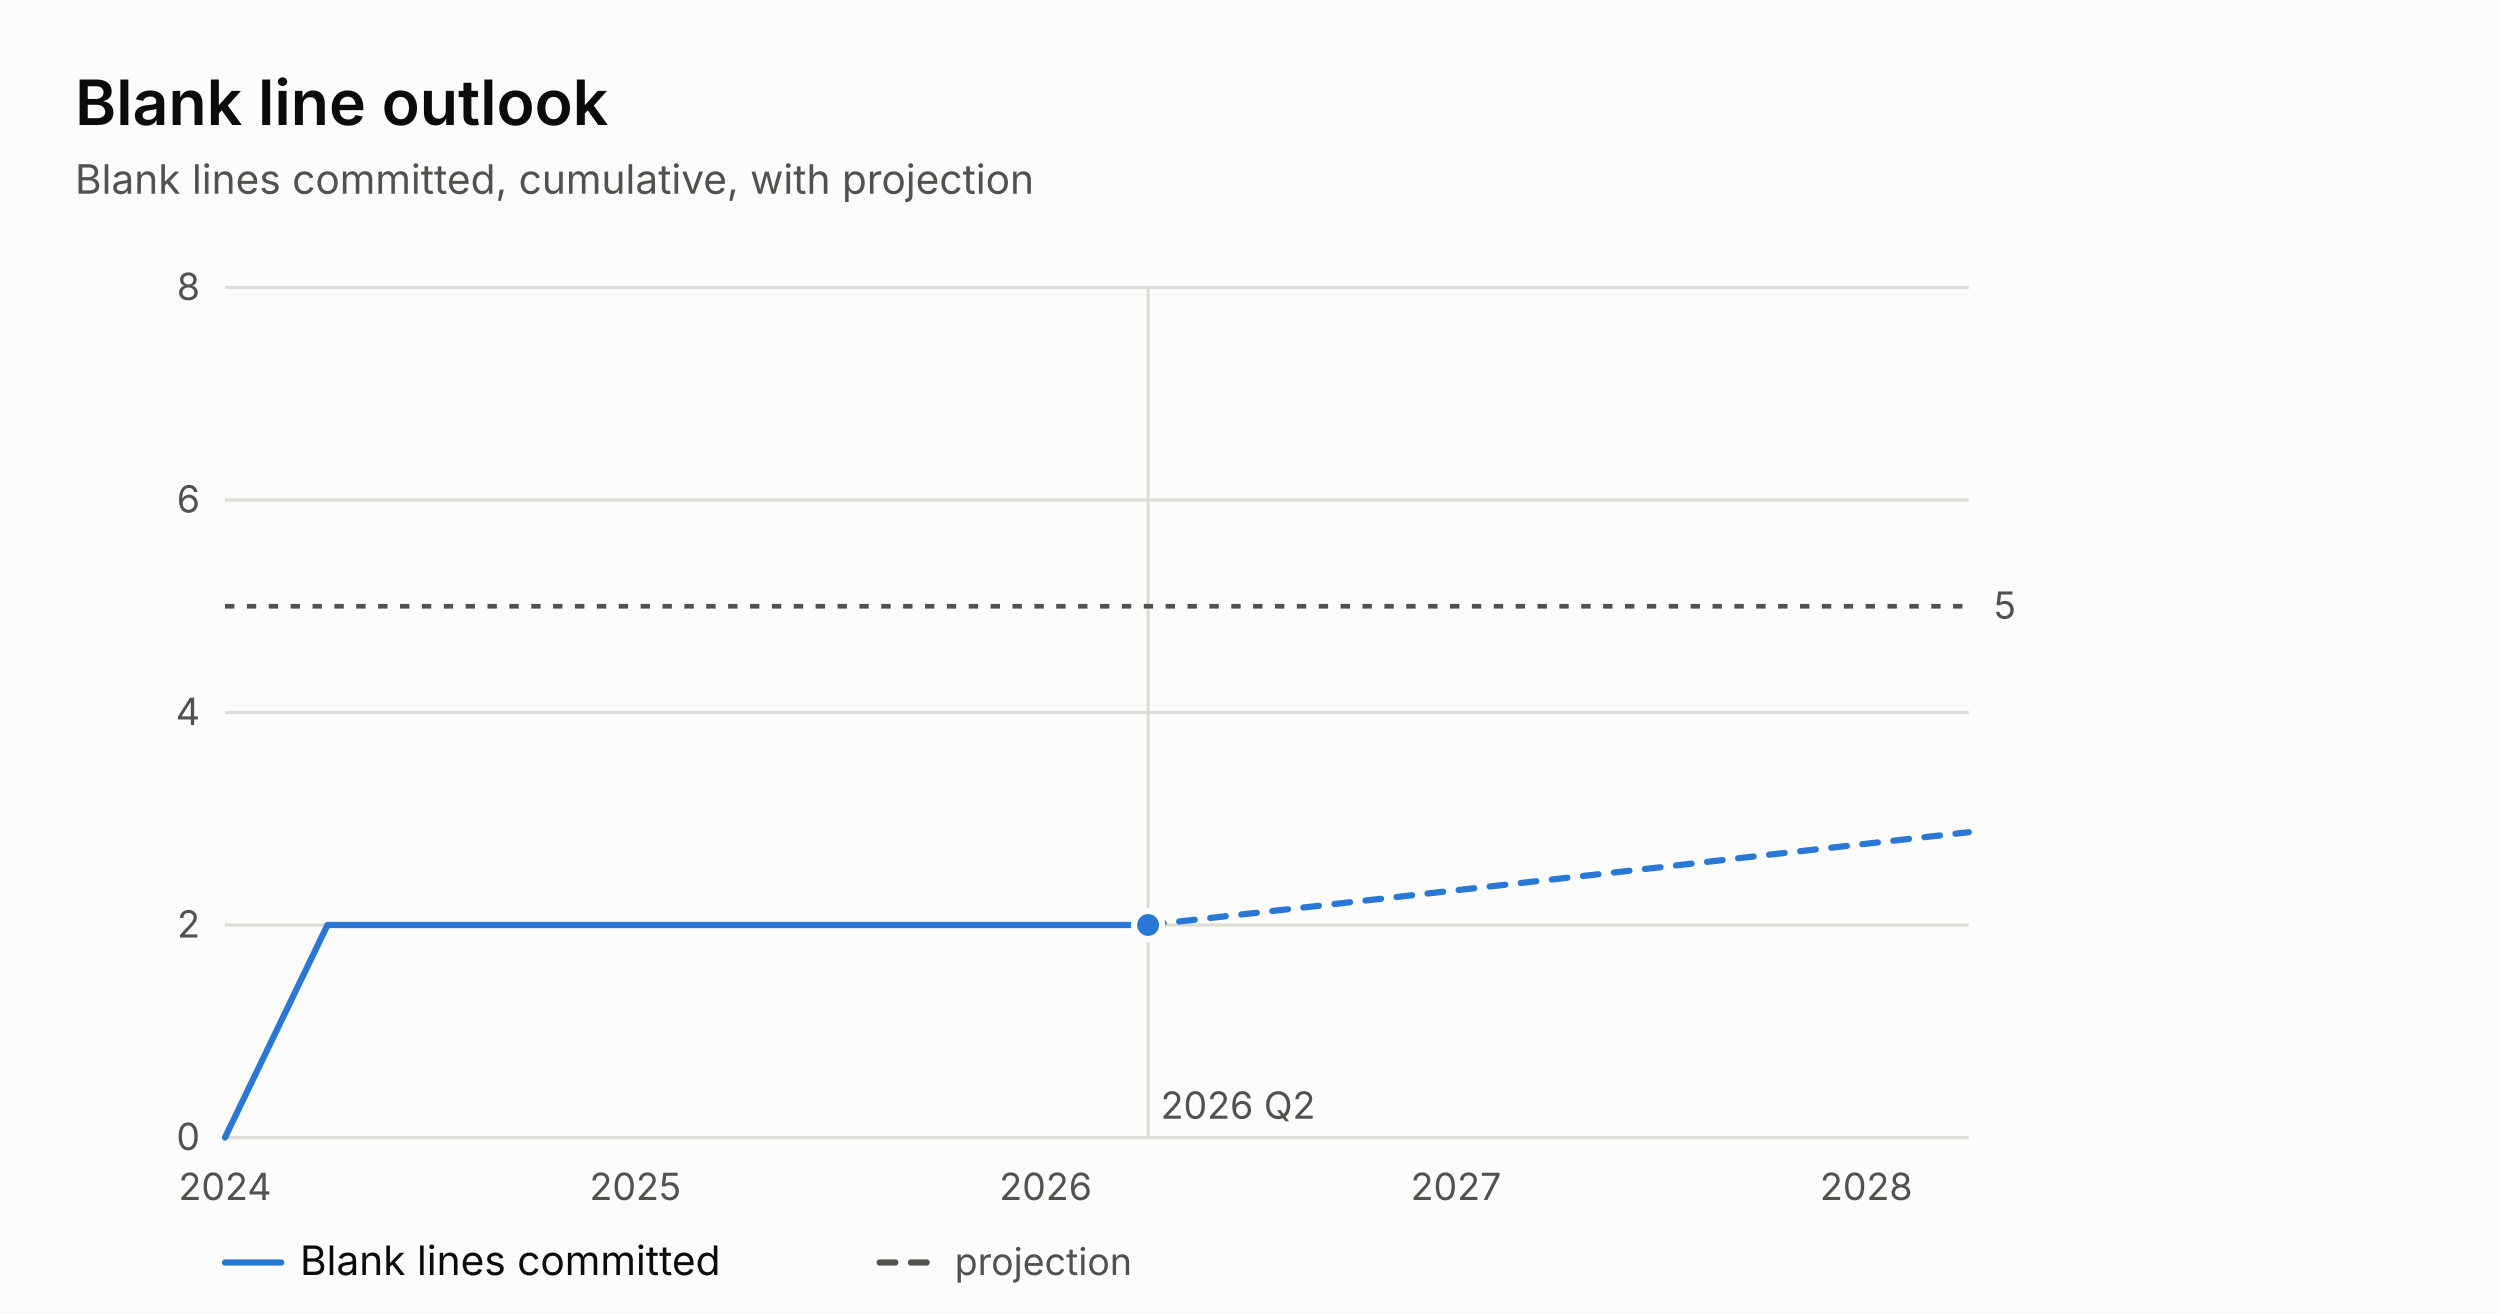
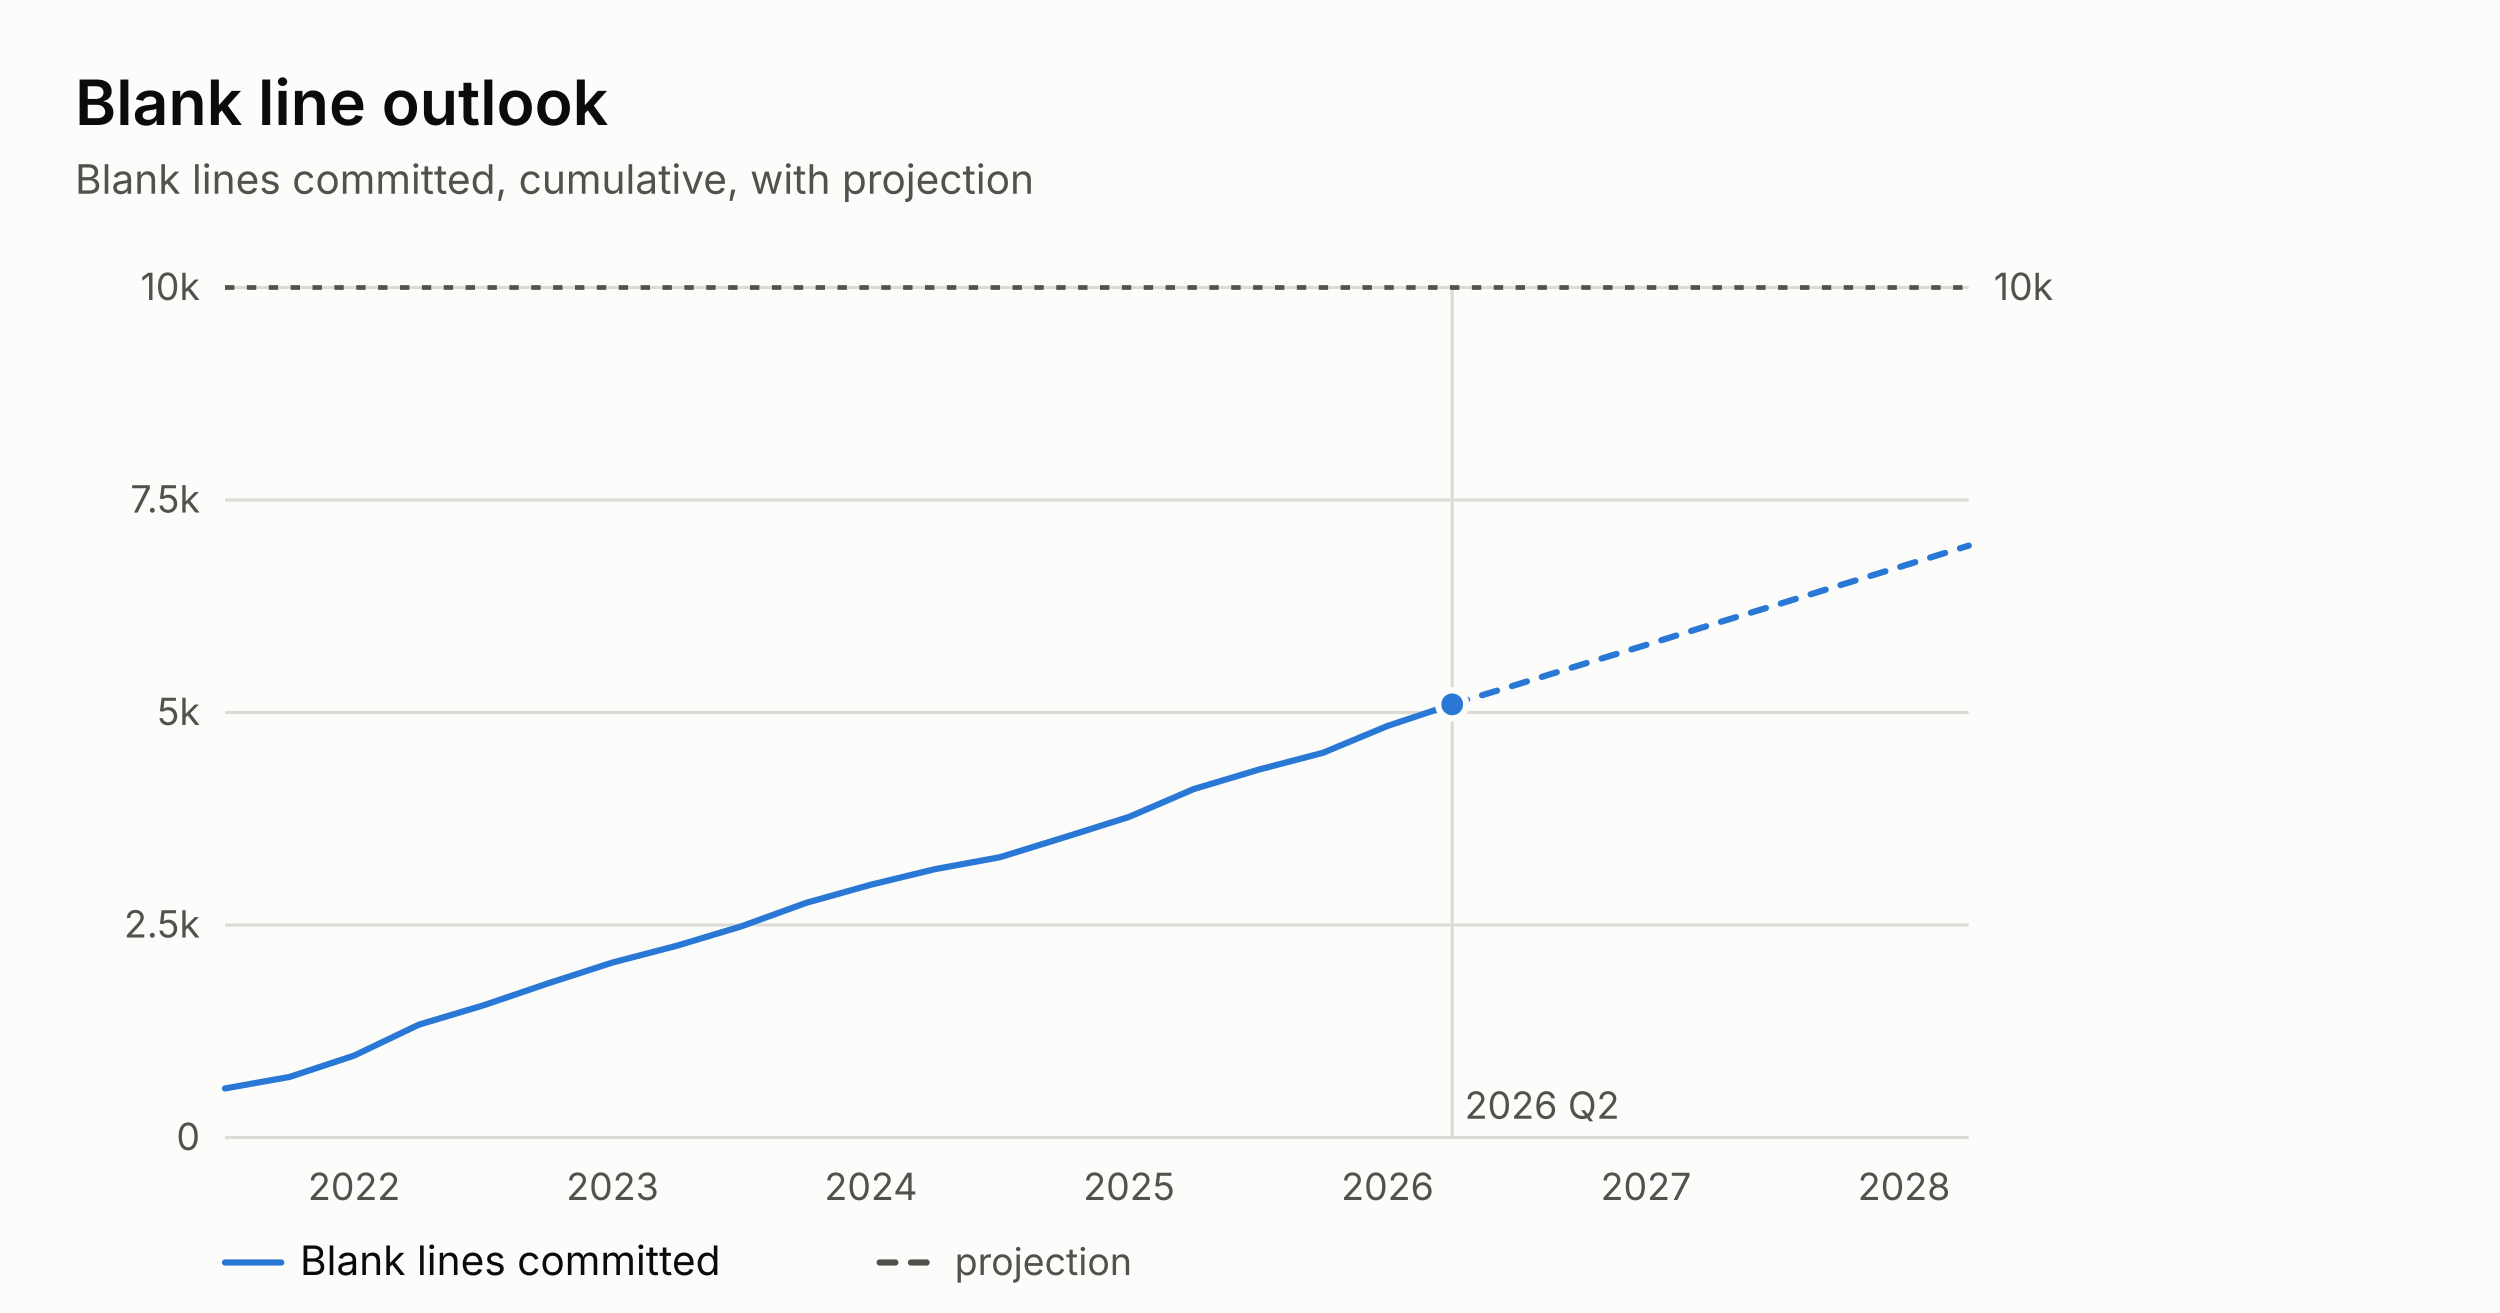
<svg xmlns="http://www.w3.org/2000/svg" width="800" height="420" viewBox="0 0 800 420" role="img">
  <style>
.title { font-family: system-ui, -apple-system, "Segoe UI", sans-serif; font-size: 20px; font-weight: 600; }
.subtitle, .label { font-family: system-ui, -apple-system, "Segoe UI", sans-serif; font-size: 13px; }
.mono { font-family: ui-monospace, "SF Mono", Menlo, Consolas, monospace; font-size: 13px; }
.muted, .axis { font-family: system-ui, -apple-system, "Segoe UI", sans-serif; font-size: 12px; }
.axis-title { font-family: system-ui, -apple-system, "Segoe UI", sans-serif; font-size: 12px; font-weight: 600; }
.value { font-family: system-ui, -apple-system, "Segoe UI", sans-serif; font-size: 11px; font-weight: 500; text-anchor: middle; }
.slice { stroke-width: 2; stroke-linejoin: round; }
.self { fill: none; stroke-width: 1.5; }
.grid { fill: none; stroke-width: 1; }
.area { fill-opacity: 0.12; stroke-width: 2; stroke-linejoin: round; }
.point { stroke-width: 2; }
.trend { fill: none; stroke-width: 2; stroke-linejoin: round; stroke-linecap: round; }
.projected { stroke-dasharray: 5 5; }
.target { stroke-dasharray: 3 4; stroke-width: 1.5; }
.hit { fill: transparent; }
.bg { fill: #fcfcfb; }
.title, .label, .mono, .axis { fill: #0b0b0b; }
.subtitle, .muted, .axis-title { fill: #52514e; }
.slice { stroke: #fcfcfb; }
.self { stroke: #52514e; }
.s1 { fill: #2a78d6; }
.s2 { fill: #eb6834; }
.s3 { fill: #1baf7a; }
.s4 { fill: #eda100; }
.s5 { fill: #e87ba4; }
.ra1 { fill: #2a78d6; stroke: #2a78d6; } .rp1 { fill: #2a78d6; stroke: #fcfcfb; }
.ra2 { fill: #eb6834; stroke: #eb6834; } .rp2 { fill: #eb6834; stroke: #fcfcfb; }
.ra3 { fill: #1baf7a; stroke: #1baf7a; } .rp3 { fill: #1baf7a; stroke: #fcfcfb; }
.ra4 { fill: #eda100; stroke: #eda100; } .rp4 { fill: #eda100; stroke: #fcfcfb; }
.ra5 { fill: #e87ba4; stroke: #e87ba4; } .rp5 { fill: #e87ba4; stroke: #fcfcfb; }
.grid { stroke: #dcdbd5; }
.ln1 { stroke: #2a78d6; }
.ln2 { stroke: #eb6834; }
.ln3 { stroke: #1baf7a; }
.ln4 { stroke: #eda100; }
.ln5 { stroke: #e87ba4; }
.target, .key { stroke: #52514e; }
.other { fill: #c9c8c1; }
.b0 { fill: #f0efec; }
.b1 { fill: #cde2fb; }
.b2 { fill: #b7d3f6; }
.b3 { fill: #9ec5f4; }
.b4 { fill: #6da7ec; }
.b5 { fill: #3987e5; }
.b6 { fill: #256abf; }
.b7 { fill: #184f95; }
.b8 { fill: #0d366b; }
.t1 { fill: #0b0b0b; }
.t2 { fill: #0b0b0b; }
.t3 { fill: #0b0b0b; }
.t4 { fill: #0b0b0b; }
.t5 { fill: #ffffff; }
.t6 { fill: #ffffff; }
.t7 { fill: #ffffff; }
.t8 { fill: #ffffff; }
@media (prefers-color-scheme: dark) {
.bg { fill: #1a1a19; }
.title, .label, .mono, .axis { fill: #ffffff; }
.subtitle, .muted, .axis-title { fill: #c3c2b7; }
.slice { stroke: #1a1a19; }
.self { stroke: #c3c2b7; }
.s1 { fill: #3987e5; }
.s2 { fill: #d95926; }
.s3 { fill: #199e70; }
.s4 { fill: #c98500; }
.s5 { fill: #d55181; }
.ra1 { fill: #3987e5; stroke: #3987e5; } .rp1 { fill: #3987e5; stroke: #1a1a19; }
.ra2 { fill: #d95926; stroke: #d95926; } .rp2 { fill: #d95926; stroke: #1a1a19; }
.ra3 { fill: #199e70; stroke: #199e70; } .rp3 { fill: #199e70; stroke: #1a1a19; }
.ra4 { fill: #c98500; stroke: #c98500; } .rp4 { fill: #c98500; stroke: #1a1a19; }
.ra5 { fill: #d55181; stroke: #d55181; } .rp5 { fill: #d55181; stroke: #1a1a19; }
.grid { stroke: #3a3a37; }
.ln1 { stroke: #3987e5; }
.ln2 { stroke: #d95926; }
.ln3 { stroke: #199e70; }
.ln4 { stroke: #c98500; }
.ln5 { stroke: #d55181; }
.target, .key { stroke: #c3c2b7; }
.other { fill: #4a4945; }
.b0 { fill: #262625; }
.b1 { fill: #0d366b; }
.b2 { fill: #184f95; }
.b3 { fill: #256abf; }
.b4 { fill: #3987e5; }
.b5 { fill: #6da7ec; }
.b6 { fill: #9ec5f4; }
.b7 { fill: #b7d3f6; }
.b8 { fill: #cde2fb; }
.t1 { fill: #ffffff; }
.t2 { fill: #ffffff; }
.t3 { fill: #ffffff; }
.t4 { fill: #ffffff; }
.t5 { fill: #0b0b0b; }
.t6 { fill: #0b0b0b; }
.t7 { fill: #0b0b0b; }
.t8 { fill: #0b0b0b; }
}
</style>
  <rect class="bg" width="800" height="420" />
  <text class="title" x="24" y="40">Blank line outlook</text>
  <text class="subtitle" x="24" y="62">Blank lines committed, cumulative, with projection</text>
  <line class="grid" x1="72" x2="630" y1="364.0" y2="364.0" />
  <text class="muted" x="64" y="368.0" text-anchor="end">0</text>
  <line class="grid" x1="72" x2="630" y1="296.0" y2="296.0" />
-   <text class="muted" x="64" y="300.0" text-anchor="end">2</text>
+   <text class="muted" x="64" y="300.0" text-anchor="end">2.5k</text>
  <line class="grid" x1="72" x2="630" y1="228.0" y2="228.0" />
-   <text class="muted" x="64" y="232.0" text-anchor="end">4</text>
+   <text class="muted" x="64" y="232.0" text-anchor="end">5k</text>
  <line class="grid" x1="72" x2="630" y1="160.0" y2="160.0" />
-   <text class="muted" x="64" y="164.0" text-anchor="end">6</text>
+   <text class="muted" x="64" y="164.0" text-anchor="end">7.5k</text>
  <line class="grid" x1="72" x2="630" y1="92.0" y2="92.0" />
-   <text class="muted" x="64" y="96.0" text-anchor="end">8</text>
-   <text class="muted" x="72.0" y="384" text-anchor="middle">2024</text>
-   <text class="muted" x="203.3" y="384" text-anchor="middle">2025</text>
-   <text class="muted" x="334.6" y="384" text-anchor="middle">2026</text>
-   <text class="muted" x="465.9" y="384" text-anchor="middle">2027</text>
-   <text class="muted" x="597.2" y="384" text-anchor="middle">2028</text>
-   <line class="grid" x1="367.4" x2="367.4" y1="92" y2="364" />
-   <text class="muted" x="371.4" y="358">2026 Q2</text>
-   <line class="target" x1="72" x2="630" y1="194.0" y2="194.0" />
-   <text class="muted" x="638" y="198.0">5</text>
-   <path class="trend ln1" d="M 72.0 364.0 L 104.8 296.0 L 137.6 296.0 L 170.5 296.0 L 203.3 296.0 L 236.1 296.0 L 268.9 296.0 L 301.8 296.0 L 334.6 296.0 L 367.4 296.0" />
-   <path class="trend projected ln1" d="M 367.4 296.0 L 400.2 292.3 L 433.1 288.6 L 465.9 284.9 L 498.7 281.2 L 531.5 277.5 L 564.4 273.7 L 597.2 270.0 L 630.0 266.3" />
-   <circle class="hit" cx="72.0" cy="364.0" r="6" />
-   <circle class="hit" cx="104.8" cy="296.0" r="6" />
-   <circle class="hit" cx="137.6" cy="296.0" r="6" />
-   <circle class="hit" cx="170.5" cy="296.0" r="6" />
-   <circle class="hit" cx="203.3" cy="296.0" r="6" />
-   <circle class="hit" cx="236.1" cy="296.0" r="6" />
-   <circle class="hit" cx="268.9" cy="296.0" r="6" />
-   <circle class="hit" cx="301.8" cy="296.0" r="6" />
-   <circle class="hit" cx="334.6" cy="296.0" r="6" />
-   <circle class="hit" cx="367.4" cy="296.0" r="6" />
-   <circle class="point rp1" cx="367.4" cy="296.0" r="4.5" />
+   <text class="muted" x="64" y="96.0" text-anchor="end">10k</text>
+   <text class="muted" x="113.3" y="384" text-anchor="middle">2022</text>
+   <text class="muted" x="196.0" y="384" text-anchor="middle">2023</text>
+   <text class="muted" x="278.7" y="384" text-anchor="middle">2024</text>
+   <text class="muted" x="361.3" y="384" text-anchor="middle">2025</text>
+   <text class="muted" x="444.0" y="384" text-anchor="middle">2026</text>
+   <text class="muted" x="526.7" y="384" text-anchor="middle">2027</text>
+   <text class="muted" x="609.3" y="384" text-anchor="middle">2028</text>
+   <line class="grid" x1="464.7" x2="464.7" y1="92" y2="364" />
+   <text class="muted" x="468.7" y="358">2026 Q2</text>
+   <line class="target" x1="72" x2="630" y1="92.0" y2="92.0" />
+   <text class="muted" x="638" y="96.0">10k</text>
+   <path class="trend ln1" d="M 72.0 348.3 L 92.7 344.6 L 113.3 337.8 L 134.0 327.9 L 154.7 321.7 L 175.3 314.7 L 196.0 308.0 L 216.7 302.6 L 237.3 296.4 L 258.0 288.9 L 278.7 283.1 L 299.3 278.1 L 320.0 274.3 L 340.7 267.9 L 361.3 261.4 L 382.0 252.5 L 402.7 246.3 L 423.3 240.9 L 444.0 232.3 L 464.7 225.4" />
+   <path class="trend projected ln1" d="M 464.7 225.4 L 485.3 219.1 L 506.0 212.7 L 526.7 206.4 L 547.3 200.0 L 568.0 193.7 L 588.7 187.3 L 609.3 181.0 L 630.0 174.6" />
+   <circle class="hit" cx="72.0" cy="348.3" r="6" />
+   <circle class="hit" cx="92.7" cy="344.6" r="6" />
+   <circle class="hit" cx="113.3" cy="337.8" r="6" />
+   <circle class="hit" cx="134.0" cy="327.9" r="6" />
+   <circle class="hit" cx="154.7" cy="321.7" r="6" />
+   <circle class="hit" cx="175.3" cy="314.7" r="6" />
+   <circle class="hit" cx="196.0" cy="308.0" r="6" />
+   <circle class="hit" cx="216.7" cy="302.6" r="6" />
+   <circle class="hit" cx="237.3" cy="296.4" r="6" />
+   <circle class="hit" cx="258.0" cy="288.9" r="6" />
+   <circle class="hit" cx="278.7" cy="283.1" r="6" />
+   <circle class="hit" cx="299.3" cy="278.1" r="6" />
+   <circle class="hit" cx="320.0" cy="274.3" r="6" />
+   <circle class="hit" cx="340.7" cy="267.9" r="6" />
+   <circle class="hit" cx="361.3" cy="261.4" r="6" />
+   <circle class="hit" cx="382.0" cy="252.5" r="6" />
+   <circle class="hit" cx="402.7" cy="246.3" r="6" />
+   <circle class="hit" cx="423.3" cy="240.9" r="6" />
+   <circle class="hit" cx="444.0" cy="232.3" r="6" />
+   <circle class="hit" cx="464.7" cy="225.4" r="6" />
+   <circle class="point rp1" cx="464.7" cy="225.4" r="4.5" />
  <line class="trend ln1" x1="72" x2="90" y1="404" y2="404" />
  <text class="label" x="96" y="408">Blank lines committed</text>
  <line class="trend projected key" x1="281.5" x2="299.5" y1="404" y2="404" />
  <text class="muted" x="305.5" y="408">projection</text>
</svg>
